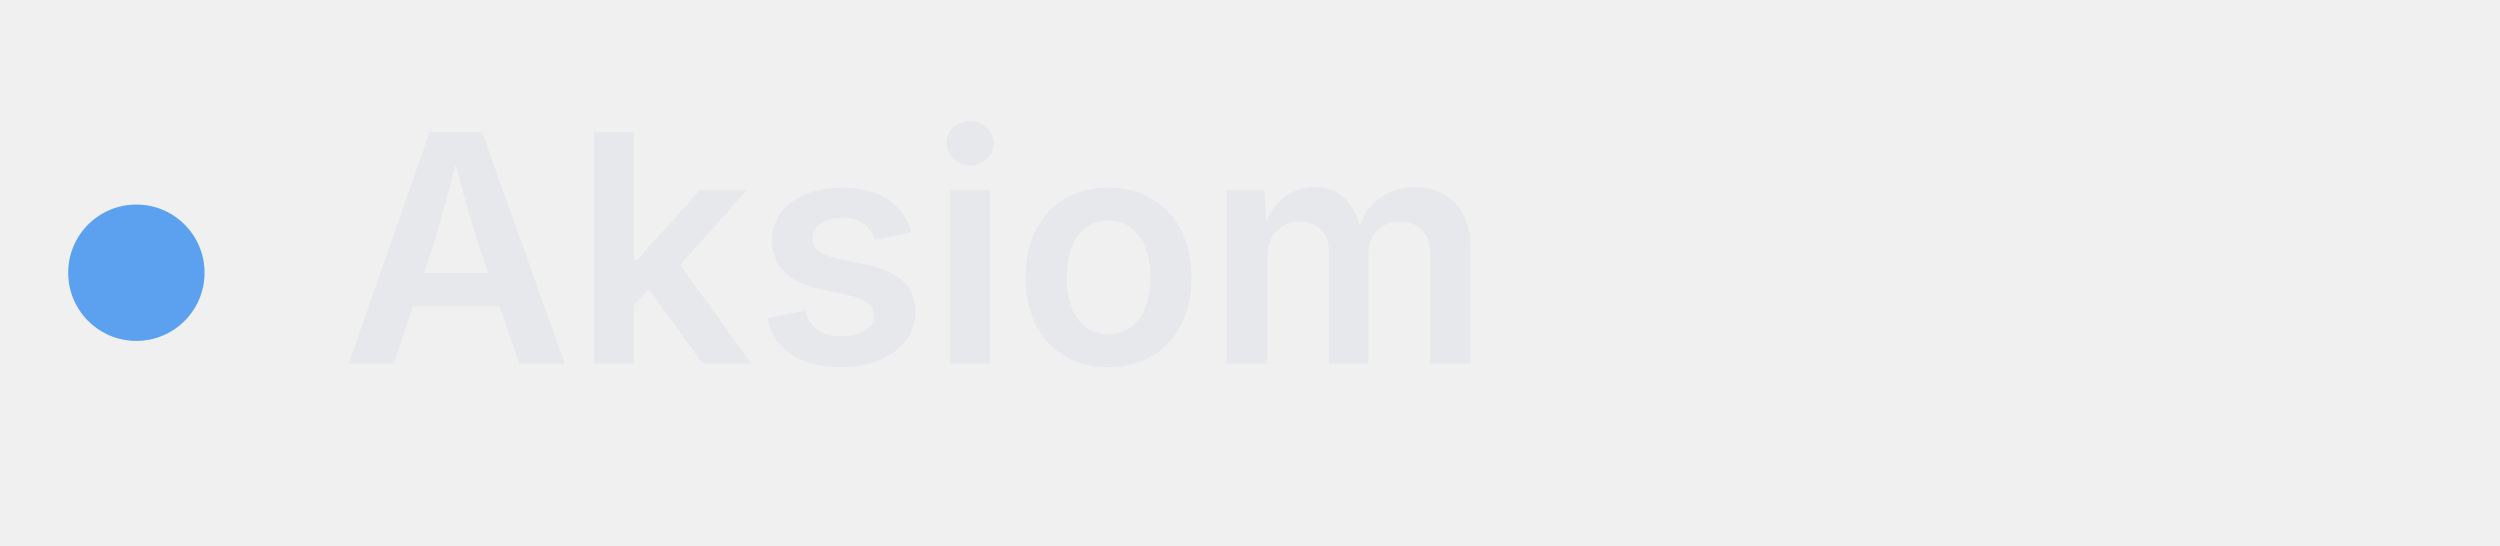
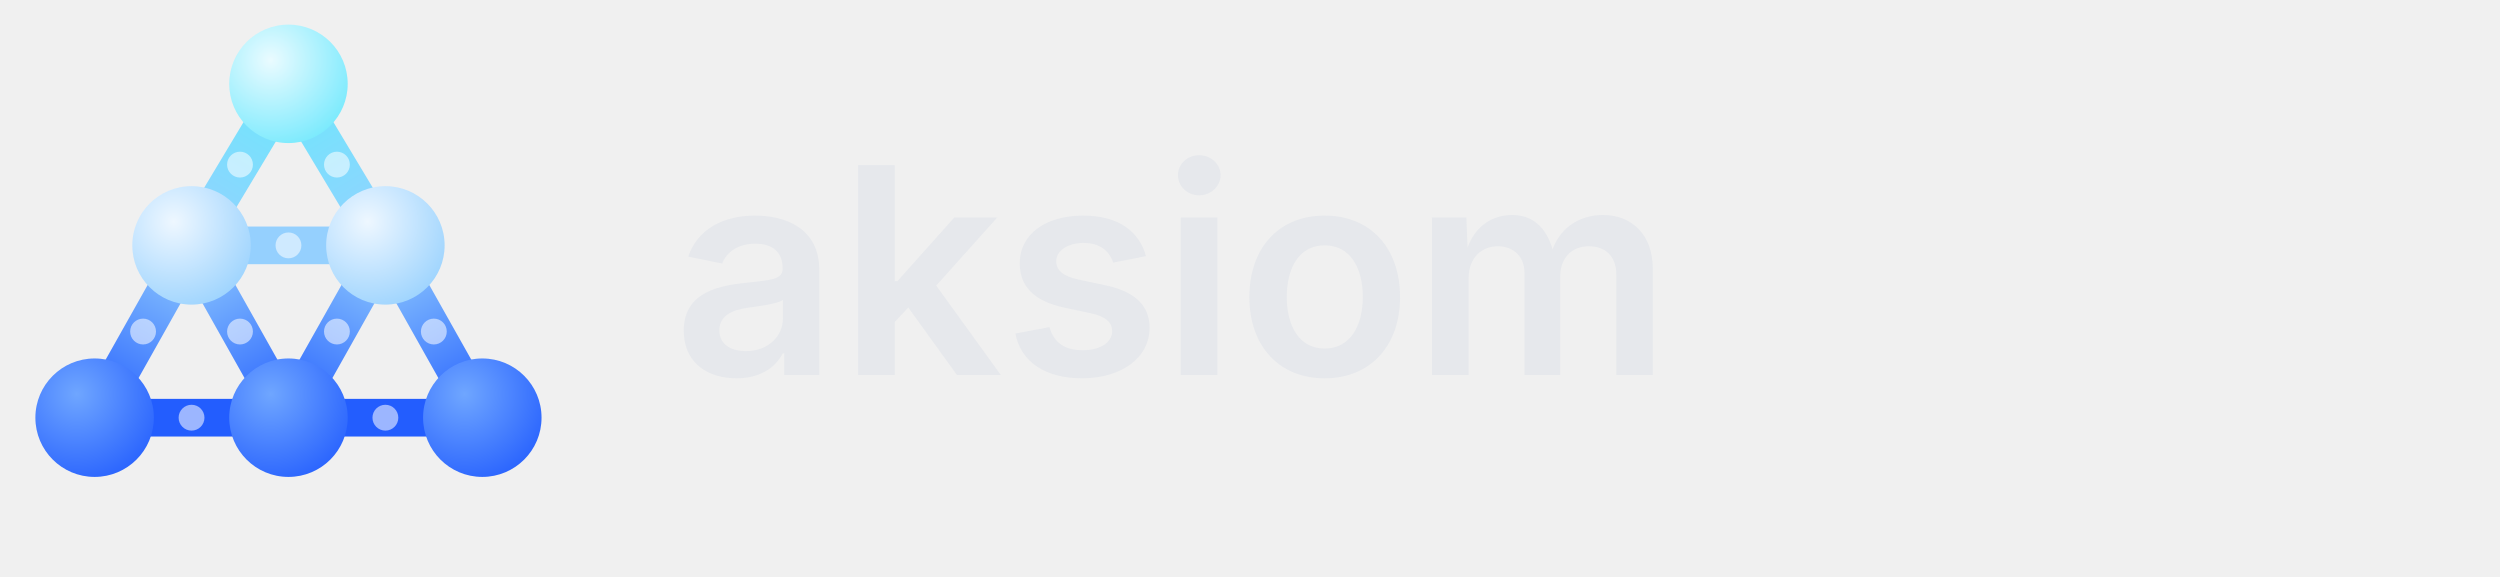
- <svg xmlns="http://www.w3.org/2000/svg" width="220" height="48" viewBox="0 0 220 48">
-   <circle cx="12" cy="24" r="6" fill="#5BA1F0" />
-   <text x="30" y="32" font-family="Inter, ui-sans-serif, system-ui, sans-serif" font-size="28" font-weight="600" fill="#E6E8EC">Aksiom</text>
+ <svg xmlns="http://www.w3.org/2000/svg" width="260" height="60" viewBox="0 0 260 60">
+   <svg x="2" y="2" width="56" height="56" viewBox="0 0 100 100">
+     <defs>
+       <linearGradient id="edge0" x1="50" y1="12" x2="32" y2="42" gradientUnits="userSpaceOnUse">
+         <stop offset="0" stop-color="#6DE8FD" />
+         <stop offset="1" stop-color="#95D0FE" />
+       </linearGradient>
+       <linearGradient id="edge1" x1="50" y1="12" x2="68" y2="42" gradientUnits="userSpaceOnUse">
+         <stop offset="0" stop-color="#6DE8FD" />
+         <stop offset="1" stop-color="#95D0FE" />
+       </linearGradient>
+       <linearGradient id="edge3" x1="32" y1="42" x2="14" y2="74" gradientUnits="userSpaceOnUse">
+         <stop offset="0" stop-color="#95D0FE" />
+         <stop offset="1" stop-color="#235DFE" />
+       </linearGradient>
+       <linearGradient id="edge4" x1="32" y1="42" x2="50" y2="74" gradientUnits="userSpaceOnUse">
+         <stop offset="0" stop-color="#95D0FE" />
+         <stop offset="1" stop-color="#235DFE" />
+       </linearGradient>
+       <linearGradient id="edge5" x1="68" y1="42" x2="50" y2="74" gradientUnits="userSpaceOnUse">
+         <stop offset="0" stop-color="#95D0FE" />
+         <stop offset="1" stop-color="#235DFE" />
+       </linearGradient>
+       <linearGradient id="edge6" x1="68" y1="42" x2="86" y2="74" gradientUnits="userSpaceOnUse">
+         <stop offset="0" stop-color="#95D0FE" />
+         <stop offset="1" stop-color="#235DFE" />
+       </linearGradient>
+       <radialGradient id="node_top" cx="0.35" cy="0.3" r="0.85">
+         <stop offset="0" stop-color="#EAFBFF" />
+         <stop offset="1" stop-color="#6DE8FD" />
+       </radialGradient>
+       <radialGradient id="node_ml" cx="0.35" cy="0.3" r="0.85">
+         <stop offset="0" stop-color="#EEF7FF" />
+         <stop offset="1" stop-color="#95D0FE" />
+       </radialGradient>
+       <radialGradient id="node_mr" cx="0.35" cy="0.3" r="0.85">
+         <stop offset="0" stop-color="#EEF7FF" />
+         <stop offset="1" stop-color="#95D0FE" />
+       </radialGradient>
+       <radialGradient id="node_bl" cx="0.35" cy="0.3" r="0.85">
+         <stop offset="0" stop-color="#6FA6FF" />
+         <stop offset="1" stop-color="#235DFE" />
+       </radialGradient>
+       <radialGradient id="node_bm" cx="0.35" cy="0.3" r="0.85">
+         <stop offset="0" stop-color="#6FA6FF" />
+         <stop offset="1" stop-color="#235DFE" />
+       </radialGradient>
+       <radialGradient id="node_br" cx="0.35" cy="0.3" r="0.85">
+         <stop offset="0" stop-color="#6FA6FF" />
+         <stop offset="1" stop-color="#235DFE" />
+       </radialGradient>
+     </defs>
+     <line x1="50" y1="12" x2="32" y2="42" stroke="url(#edge0)" stroke-width="7" stroke-linecap="round" />
+     <circle cx="41.0" cy="27.0" r="2.4" fill="#FFFFFF" fill-opacity="0.55" />
+     <line x1="50" y1="12" x2="68" y2="42" stroke="url(#edge1)" stroke-width="7" stroke-linecap="round" />
+     <circle cx="59.0" cy="27.0" r="2.4" fill="#FFFFFF" fill-opacity="0.55" />
+     <line x1="32" y1="42" x2="68" y2="42" stroke="#95D0FE" stroke-width="7" stroke-linecap="round" />
+     <circle cx="50.0" cy="42.0" r="2.4" fill="#FFFFFF" fill-opacity="0.55" />
+     <line x1="32" y1="42" x2="14" y2="74" stroke="url(#edge3)" stroke-width="7" stroke-linecap="round" />
+     <circle cx="23.0" cy="58.0" r="2.4" fill="#FFFFFF" fill-opacity="0.55" />
+     <line x1="32" y1="42" x2="50" y2="74" stroke="url(#edge4)" stroke-width="7" stroke-linecap="round" />
+     <circle cx="41.0" cy="58.0" r="2.4" fill="#FFFFFF" fill-opacity="0.55" />
+     <line x1="68" y1="42" x2="50" y2="74" stroke="url(#edge5)" stroke-width="7" stroke-linecap="round" />
+     <circle cx="59.0" cy="58.0" r="2.4" fill="#FFFFFF" fill-opacity="0.55" />
+     <line x1="68" y1="42" x2="86" y2="74" stroke="url(#edge6)" stroke-width="7" stroke-linecap="round" />
+     <circle cx="77.0" cy="58.0" r="2.4" fill="#FFFFFF" fill-opacity="0.55" />
+     <line x1="14" y1="74" x2="50" y2="74" stroke="#235DFE" stroke-width="7" stroke-linecap="round" />
+     <circle cx="32.0" cy="74.0" r="2.4" fill="#FFFFFF" fill-opacity="0.55" />
+     <line x1="50" y1="74" x2="86" y2="74" stroke="#235DFE" stroke-width="7" stroke-linecap="round" />
+     <circle cx="68.0" cy="74.0" r="2.4" fill="#FFFFFF" fill-opacity="0.55" />
+     <circle cx="50" cy="12" r="11" fill="url(#node_top)" />
+     <circle cx="32" cy="42" r="11" fill="url(#node_ml)" />
+     <circle cx="68" cy="42" r="11" fill="url(#node_mr)" />
+     <circle cx="14" cy="74" r="11" fill="url(#node_bl)" />
+     <circle cx="50" cy="74" r="11" fill="url(#node_bm)" />
+     <circle cx="86" cy="74" r="11" fill="url(#node_br)" />
+   </svg>
+   <text x="70" y="39" font-family="Inter, ui-sans-serif, system-ui, sans-serif" font-size="30" font-weight="600" fill="#E6E8EC">aksiom</text>
</svg>
